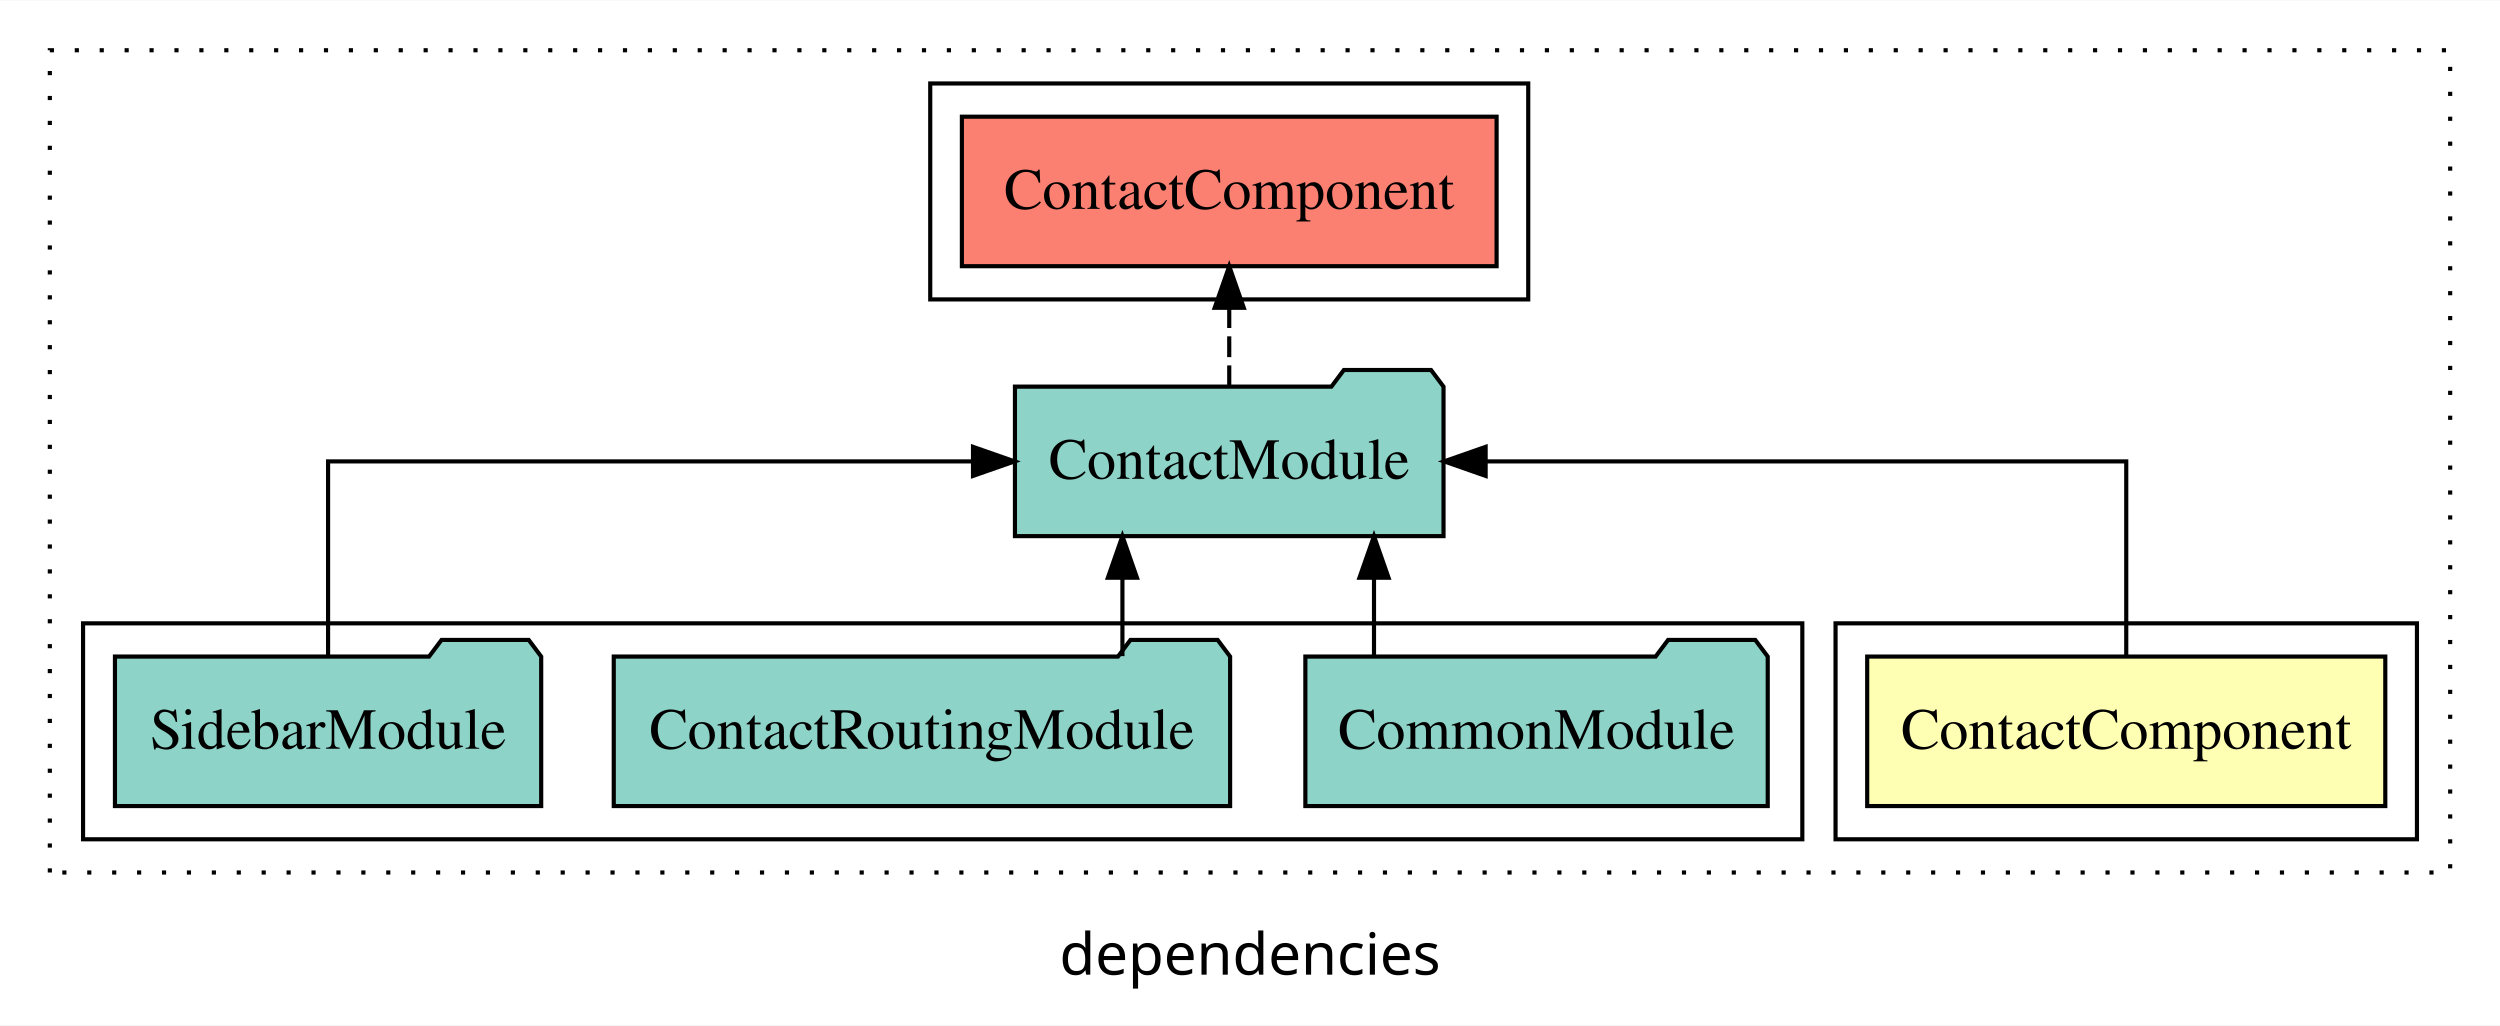
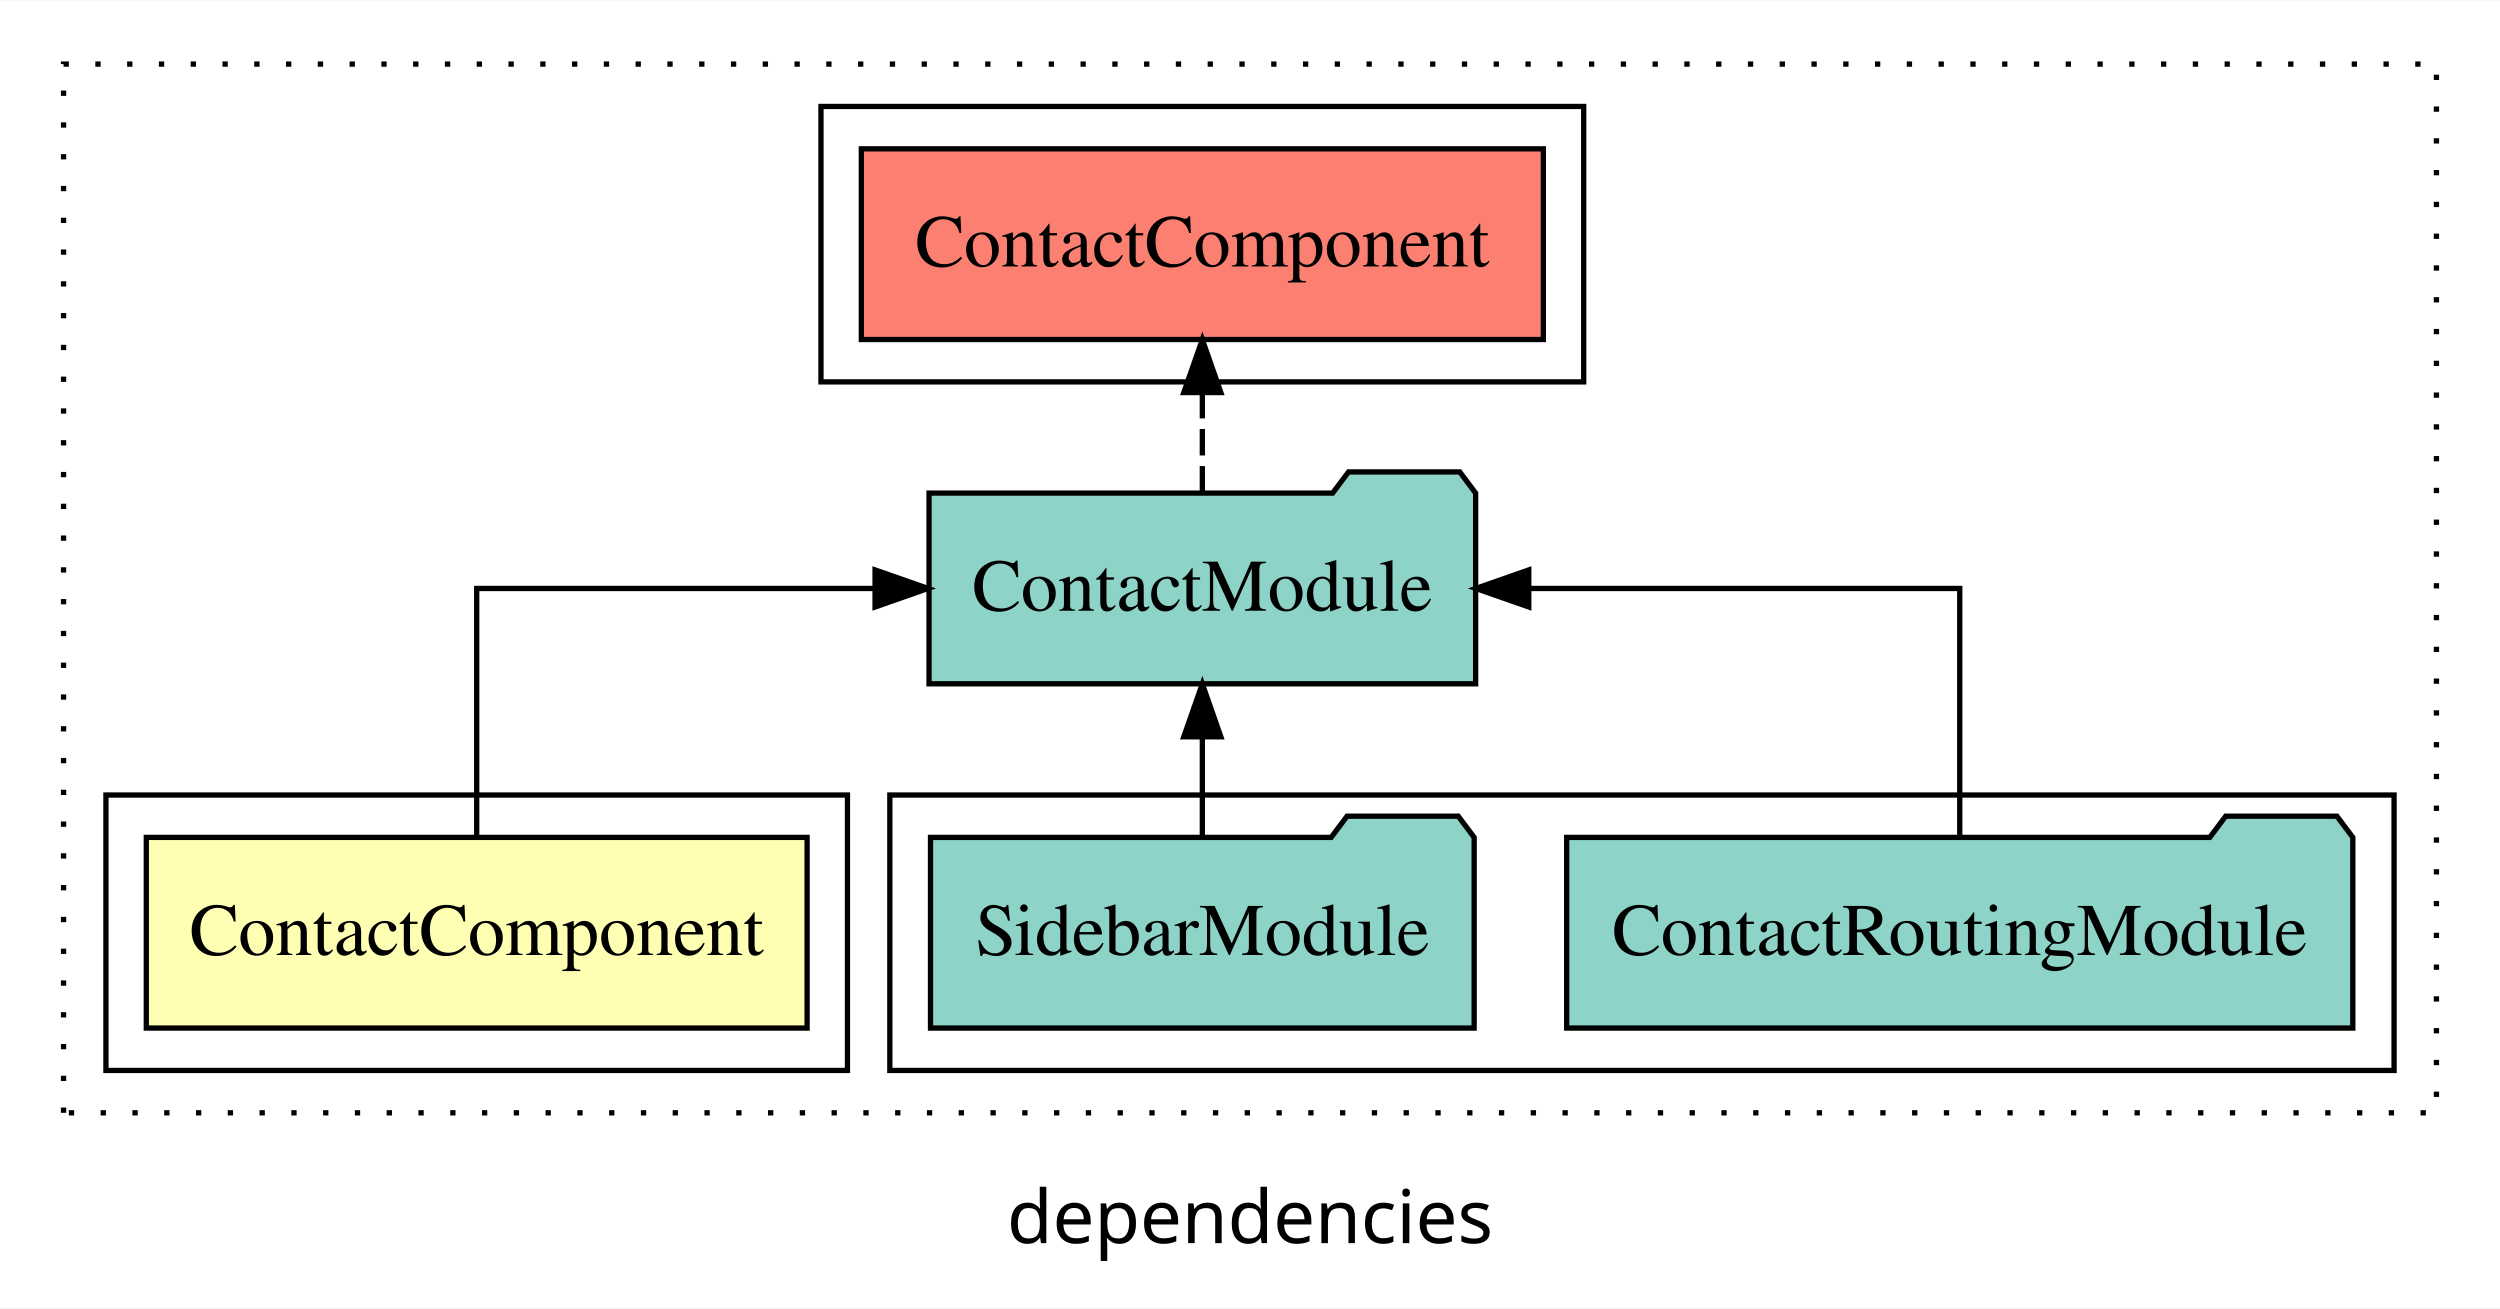
- <svg xmlns="http://www.w3.org/2000/svg" width="602pt" height="247pt" viewBox="0.00 0.00 602.00 246.80">
+ <svg xmlns="http://www.w3.org/2000/svg" width="472pt" height="247pt" viewBox="0.00 0.00 472.00 246.80">
  <g id="graph0" class="graph" transform="scale(1 1) rotate(0) translate(4 242.8)">
-     <polygon fill="white" stroke="transparent" points="-4,4 -4,-242.8 598,-242.8 598,4 -4,4" />
-     <text text-anchor="middle" x="297" y="-8.2" font-family="sans-serif" font-size="14.00">dependencies</text>
+     <polygon fill="white" stroke="transparent" points="-4,4 -4,-242.8 468,-242.8 468,4 -4,4" />
+     <text text-anchor="middle" x="232" y="-8.2" font-family="sans-serif" font-size="14.00">dependencies</text>
    <g id="clust1" class="cluster">
-       <polygon fill="none" stroke="black" stroke-dasharray="1,5" points="8,-32.8 8,-230.8 586,-230.8 586,-32.8 8,-32.8" />
+       <polygon fill="none" stroke="black" stroke-dasharray="1,5" points="8,-32.8 8,-230.8 456,-230.8 456,-32.8 8,-32.8" />
+     </g>
+     <g id="clust4" class="cluster">
+       <polygon fill="none" stroke="black" points="164,-40.8 164,-92.8 448,-92.8 448,-40.8 164,-40.8" />
    </g>
    <g id="clust2" class="cluster">
-       <polygon fill="none" stroke="black" points="438,-40.8 438,-92.8 578,-92.8 578,-40.8 438,-40.8" />
-     </g>
-     <g id="clust4" class="cluster">
-       <polygon fill="none" stroke="black" points="16,-40.8 16,-92.8 430,-92.8 430,-40.8 16,-40.8" />
+       <polygon fill="none" stroke="black" points="16,-40.8 16,-92.8 156,-92.8 156,-40.8 16,-40.8" />
    </g>
    <g id="clust5" class="cluster">
-       <polygon fill="none" stroke="black" points="220,-170.8 220,-222.8 364,-222.8 364,-170.8 220,-170.8" />
+       <polygon fill="none" stroke="black" points="151,-170.8 151,-222.8 295,-222.8 295,-170.8 151,-170.8" />
    </g>
    <g id="node1" class="node">
-       <polygon fill="#ffffb3" stroke="black" points="570.38,-84.8 445.62,-84.8 445.62,-48.8 570.38,-48.8 570.38,-84.8" />
-       <text text-anchor="middle" x="508" y="-62.6" font-family="Times,serif" font-size="14.00">ContactComponent</text>
+       <polygon fill="#ffffb3" stroke="black" points="148.38,-84.8 23.62,-84.8 23.62,-48.8 148.38,-48.8 148.38,-84.8" />
+       <text text-anchor="middle" x="86" y="-62.6" font-family="Times,serif" font-size="14.00">ContactComponent</text>
    </g>
    <g id="node2" class="node">
-       <polygon fill="#8dd3c7" stroke="black" points="343.6,-149.8 340.6,-153.8 319.6,-153.8 316.6,-149.8 240.4,-149.8 240.4,-113.8 343.6,-113.8 343.6,-149.8" />
-       <text text-anchor="middle" x="292" y="-127.6" font-family="Times,serif" font-size="14.00">ContactModule</text>
+       <polygon fill="#8dd3c7" stroke="black" points="274.6,-149.8 271.6,-153.8 250.6,-153.8 247.6,-149.8 171.4,-149.8 171.4,-113.8 274.6,-113.8 274.6,-149.8" />
+       <text text-anchor="middle" x="223" y="-127.6" font-family="Times,serif" font-size="14.00">ContactModule</text>
    </g>
    <g id="edge1" class="edge">
-       <path fill="none" stroke="black" d="M508,-84.91C508,-104.14 508,-131.8 508,-131.8 508,-131.8 353.74,-131.8 353.74,-131.8" />
-       <polygon fill="black" stroke="black" points="353.74,-128.3 343.74,-131.8 353.74,-135.3 353.74,-128.3" />
+       <path fill="none" stroke="black" d="M86,-84.91C86,-104.14 86,-131.8 86,-131.8 86,-131.8 161.21,-131.8 161.21,-131.8" />
+       <polygon fill="black" stroke="black" points="161.21,-135.3 171.21,-131.8 161.21,-128.3 161.21,-135.3" />
    </g>
-     <g id="node6" class="node">
-       <polygon fill="#fb8072" stroke="black" points="356.38,-214.8 227.62,-214.8 227.62,-178.8 356.38,-178.8 356.38,-214.8" />
-       <text text-anchor="middle" x="292" y="-192.6" font-family="Times,serif" font-size="14.00">ContactComponent </text>
+     <g id="node5" class="node">
+       <polygon fill="#fb8072" stroke="black" points="287.38,-214.8 158.62,-214.8 158.62,-178.8 287.38,-178.8 287.38,-214.8" />
+       <text text-anchor="middle" x="223" y="-192.6" font-family="Times,serif" font-size="14.00">ContactComponent </text>
    </g>
-     <g id="edge5" class="edge">
-       <path fill="none" stroke="black" stroke-dasharray="5,2" d="M292,-149.91C292,-149.91 292,-168.79 292,-168.79" />
-       <polygon fill="black" stroke="black" points="288.5,-168.79 292,-178.79 295.5,-168.79 288.5,-168.79" />
+     <g id="edge4" class="edge">
+       <path fill="none" stroke="black" stroke-dasharray="5,2" d="M223,-149.91C223,-149.91 223,-168.79 223,-168.79" />
+       <polygon fill="black" stroke="black" points="219.5,-168.79 223,-178.79 226.5,-168.79 219.5,-168.79" />
    </g>
    <g id="node3" class="node">
-       <polygon fill="#8dd3c7" stroke="black" points="421.67,-84.8 418.67,-88.8 397.67,-88.8 394.67,-84.8 310.33,-84.8 310.33,-48.8 421.67,-48.8 421.67,-84.8" />
-       <text text-anchor="middle" x="366" y="-62.6" font-family="Times,serif" font-size="14.00">CommonModule</text>
+       <polygon fill="#8dd3c7" stroke="black" points="440.21,-84.8 437.21,-88.8 416.21,-88.8 413.21,-84.8 291.79,-84.8 291.79,-48.8 440.21,-48.8 440.21,-84.8" />
+       <text text-anchor="middle" x="366" y="-62.6" font-family="Times,serif" font-size="14.00">ContactRoutingModule</text>
    </g>
    <g id="edge2" class="edge">
-       <path fill="none" stroke="black" d="M326.86,-84.91C326.86,-84.91 326.86,-103.79 326.86,-103.79" />
-       <polygon fill="black" stroke="black" points="323.36,-103.79 326.86,-113.79 330.36,-103.79 323.36,-103.79" />
+       <path fill="none" stroke="black" d="M366,-84.91C366,-104.14 366,-131.8 366,-131.8 366,-131.8 284.63,-131.8 284.63,-131.8" />
+       <polygon fill="black" stroke="black" points="284.63,-128.3 274.63,-131.8 284.63,-135.3 284.63,-128.3" />
    </g>
    <g id="node4" class="node">
-       <polygon fill="#8dd3c7" stroke="black" points="292.21,-84.8 289.21,-88.8 268.21,-88.8 265.21,-84.8 143.79,-84.8 143.79,-48.8 292.21,-48.8 292.21,-84.8" />
-       <text text-anchor="middle" x="218" y="-62.6" font-family="Times,serif" font-size="14.00">ContactRoutingModule</text>
+       <polygon fill="#8dd3c7" stroke="black" points="274.32,-84.8 271.32,-88.8 250.32,-88.8 247.32,-84.8 171.68,-84.8 171.68,-48.8 274.32,-48.8 274.32,-84.8" />
+       <text text-anchor="middle" x="223" y="-62.6" font-family="Times,serif" font-size="14.00">SidebarModule</text>
    </g>
    <g id="edge3" class="edge">
-       <path fill="none" stroke="black" d="M266.28,-84.91C266.28,-84.91 266.28,-103.79 266.28,-103.79" />
-       <polygon fill="black" stroke="black" points="262.78,-103.79 266.28,-113.79 269.78,-103.79 262.78,-103.79" />
-     </g>
-     <g id="node5" class="node">
-       <polygon fill="#8dd3c7" stroke="black" points="126.32,-84.8 123.32,-88.8 102.32,-88.8 99.32,-84.8 23.68,-84.8 23.68,-48.8 126.32,-48.8 126.32,-84.8" />
-       <text text-anchor="middle" x="75" y="-62.6" font-family="Times,serif" font-size="14.00">SidebarModule</text>
-     </g>
-     <g id="edge4" class="edge">
-       <path fill="none" stroke="black" d="M75,-84.91C75,-104.14 75,-131.8 75,-131.8 75,-131.8 230.3,-131.8 230.3,-131.8" />
-       <polygon fill="black" stroke="black" points="230.3,-135.3 240.3,-131.8 230.3,-128.3 230.3,-135.3" />
+       <path fill="none" stroke="black" d="M223,-84.91C223,-84.91 223,-103.79 223,-103.79" />
+       <polygon fill="black" stroke="black" points="219.5,-103.79 223,-113.79 226.5,-103.79 219.5,-103.79" />
    </g>
  </g>
</svg>
